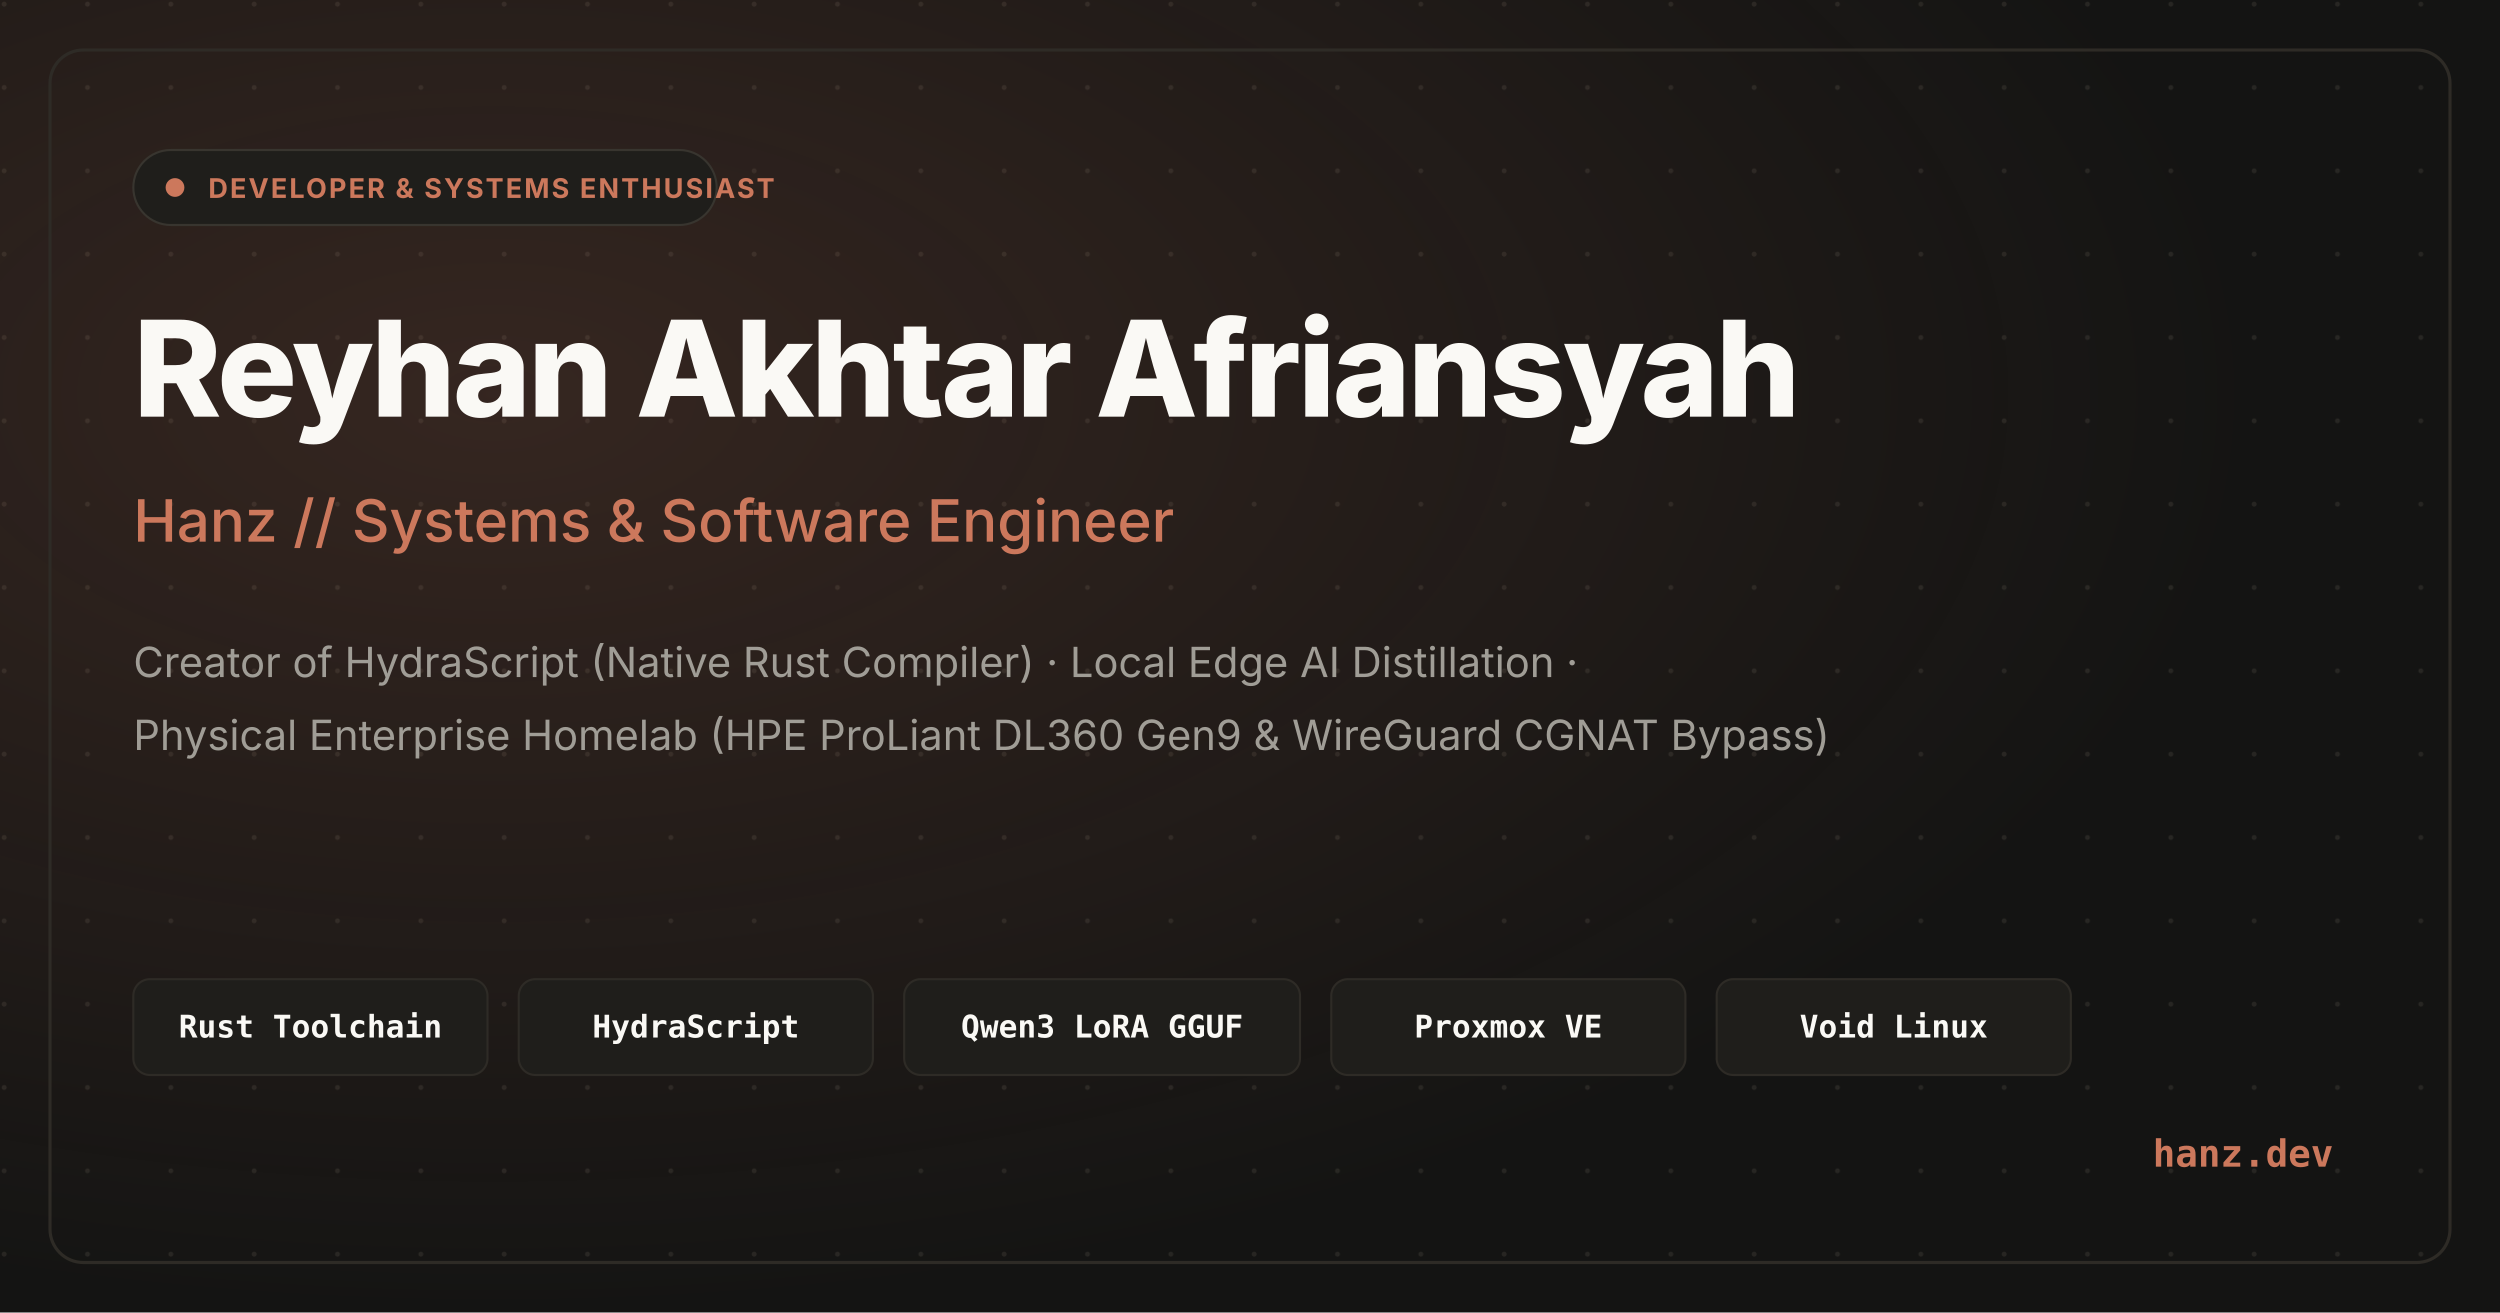
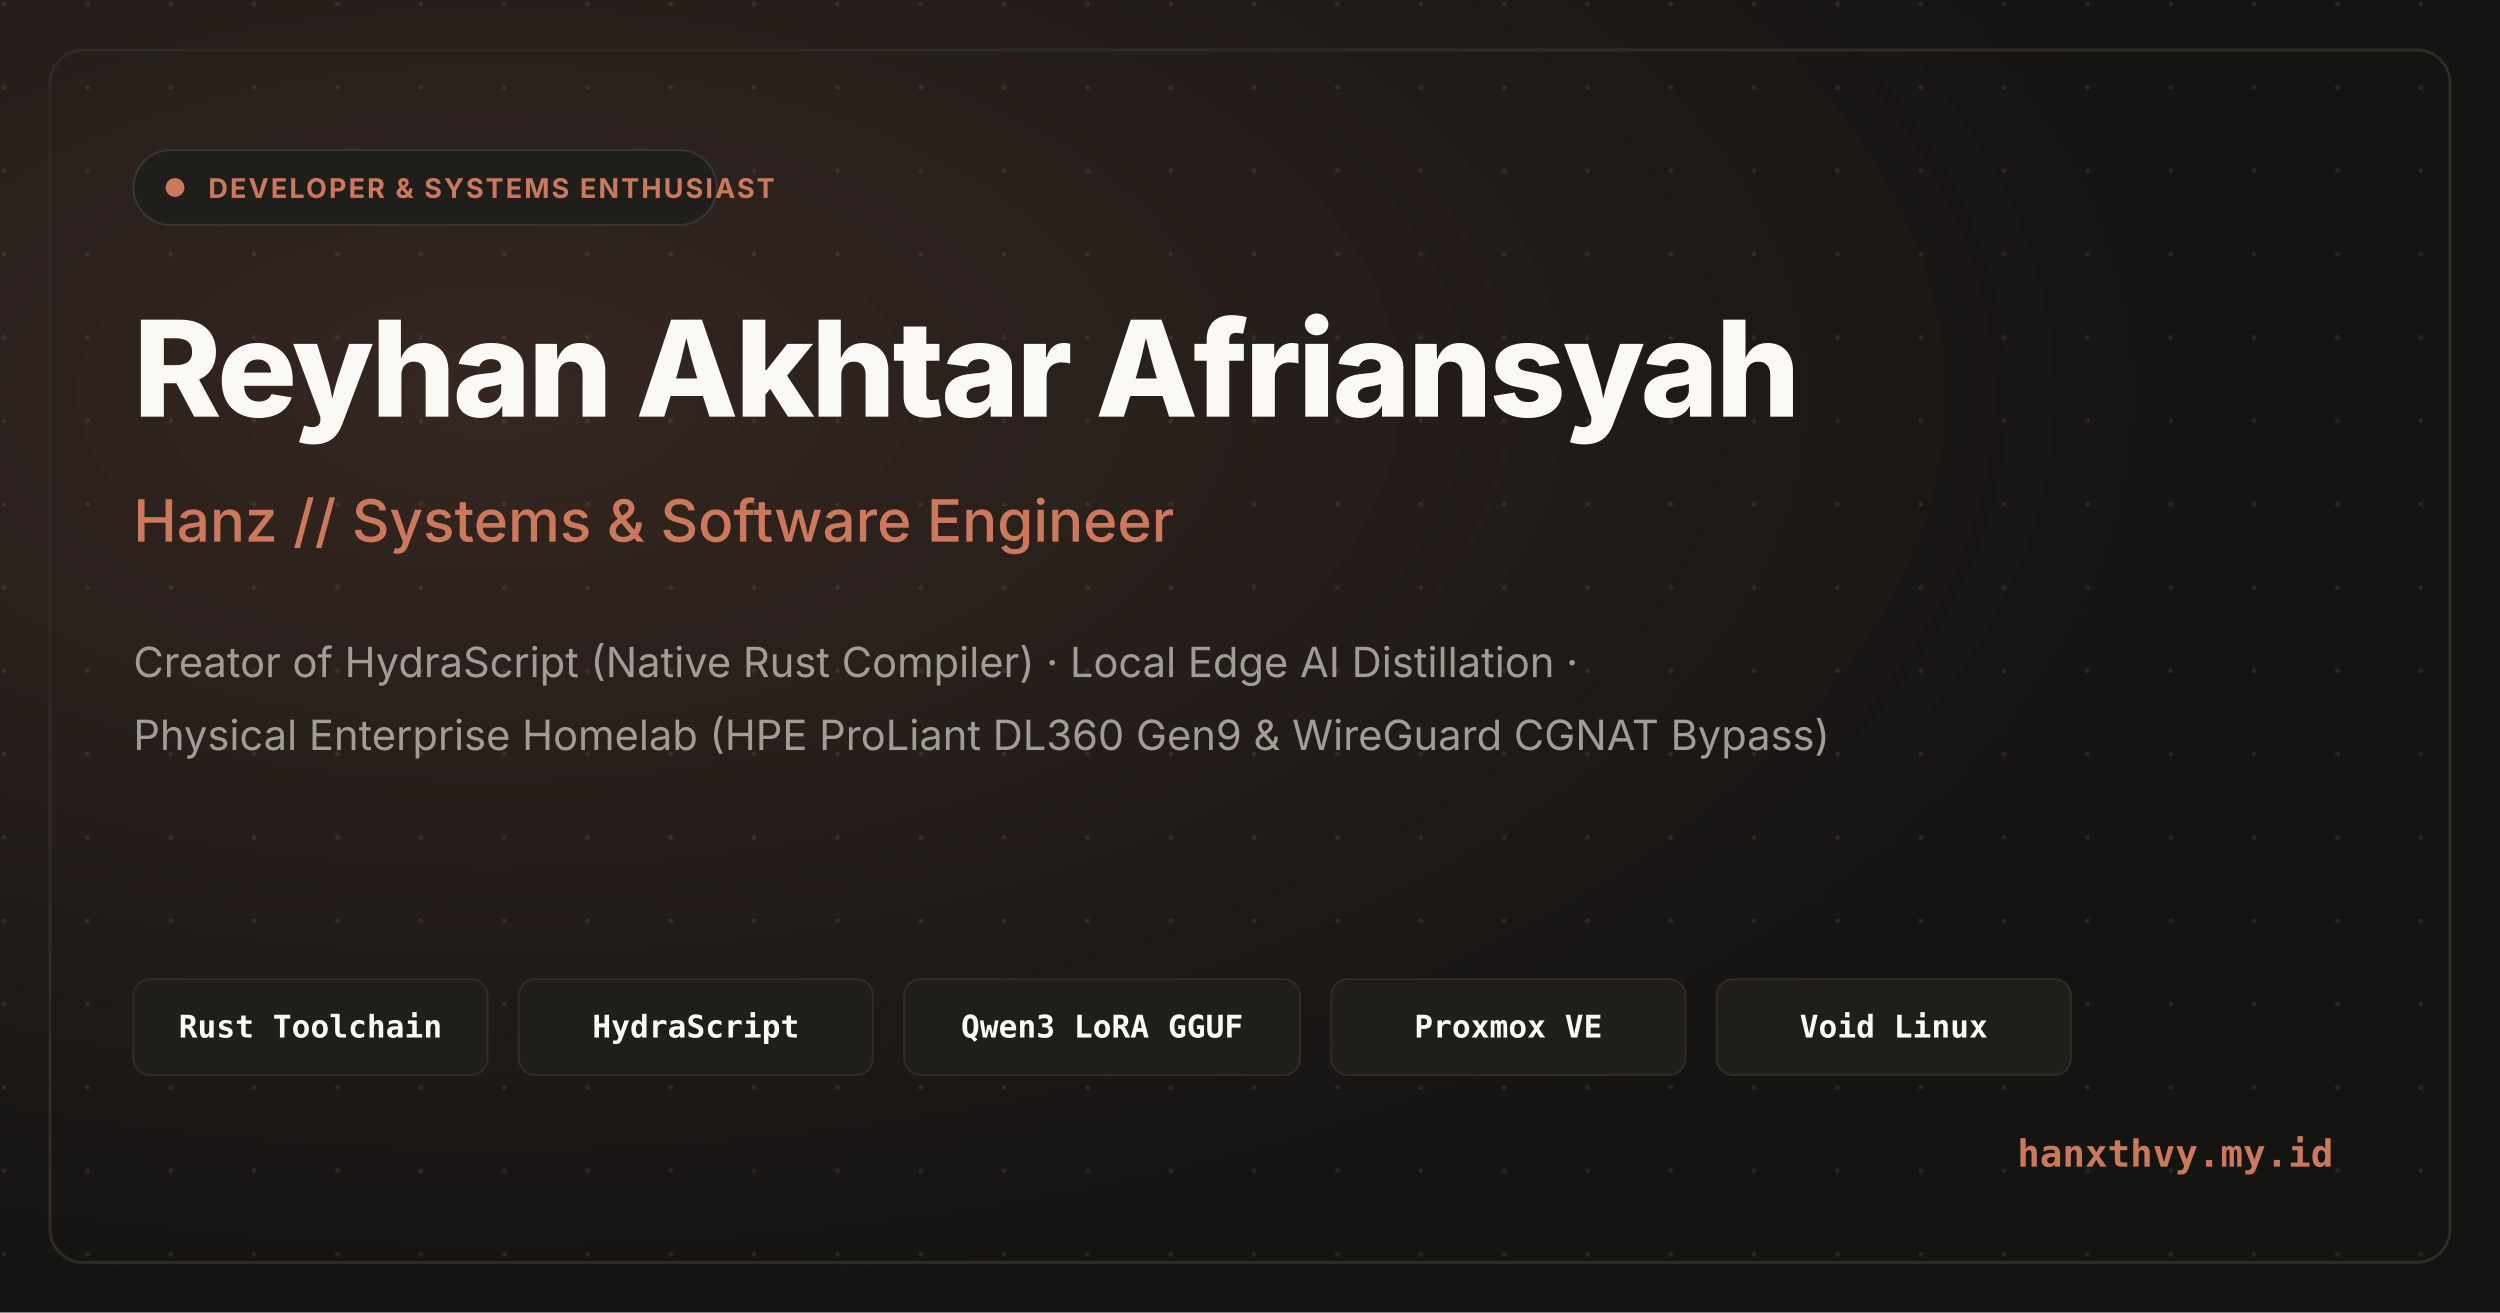
<svg xmlns="http://www.w3.org/2000/svg" width="1200" height="630" viewBox="0 0 1200 630" fill="none">
  <rect width="1200" height="630" fill="#141413" />
  <defs>
    <pattern id="og-grid" width="40" height="40" patternUnits="userSpaceOnUse">
      <circle cx="2" cy="2" r="1.2" fill="#33312c" />
    </pattern>
    <radialGradient id="og-glow" cx="20%" cy="30%" r="70%">
      <stop offset="0%" stop-color="#cc785c" stop-opacity="0.18" />
      <stop offset="100%" stop-color="#cc785c" stop-opacity="0" />
    </radialGradient>
  </defs>
  <rect width="1200" height="630" fill="url(#og-grid)" opacity="0.6" />
  <rect width="1200" height="630" fill="url(#og-glow)" />
  <rect x="24" y="24" width="1152" height="582" rx="16" stroke="#2e2b26" stroke-width="1.5" />
  <g transform="translate(64, 72)">
    <rect width="280" height="36" rx="18" fill="#1f1e1b" stroke="#38352f" stroke-width="1" />
    <circle cx="20" cy="18" r="4.5" fill="#cc785c" />
    <text x="36" y="23" font-family="-apple-system, BlinkMacSystemFont, 'Segoe UI', sans-serif" font-size="13" font-weight="700" letter-spacing="1" fill="#cc785c">DEVELOPER &amp; SYSTEMS ENTHUSIAST</text>
  </g>
  <text x="64" y="200" font-family="-apple-system, BlinkMacSystemFont, 'Segoe UI', sans-serif" font-size="64" font-weight="800" letter-spacing="-1.5" fill="#faf9f5">Reyhan Akhtar Afriansyah</text>
  <text x="64" y="260" font-family="-apple-system, BlinkMacSystemFont, 'Segoe UI', sans-serif" font-size="28" font-weight="500" fill="#cc785c">Hanz // Systems &amp; Software Engineer</text>
  <text x="64" y="325" font-family="-apple-system, BlinkMacSystemFont, 'Segoe UI', sans-serif" font-size="20" font-weight="400" fill="#a09d96">
    Creator of HydraScript (Native Rust Compiler) · Local Edge AI Distillation ·
  </text>
  <text x="64" y="360" font-family="-apple-system, BlinkMacSystemFont, 'Segoe UI', sans-serif" font-size="20" font-weight="400" fill="#a09d96">
    Physical Enterprise Homelab (HPE ProLiant DL360 Gen9 &amp; WireGuard CGNAT Bypass)
  </text>
  <g transform="translate(64, 470)">
    <rect x="0" y="0" width="170" height="46" rx="8" fill="#1f1e1b" stroke="#2e2b26" />
    <text x="85" y="28" text-anchor="middle" font-family="monospace" font-size="15" font-weight="600" fill="#faf9f5">Rust Toolchain</text>
    <rect x="185" y="0" width="170" height="46" rx="8" fill="#1f1e1b" stroke="#2e2b26" />
    <text x="270" y="28" text-anchor="middle" font-family="monospace" font-size="15" font-weight="600" fill="#faf9f5">HydraScript</text>
    <rect x="370" y="0" width="190" height="46" rx="8" fill="#1f1e1b" stroke="#2e2b26" />
    <text x="465" y="28" text-anchor="middle" font-family="monospace" font-size="15" font-weight="600" fill="#faf9f5">Qwen3 LoRA GGUF</text>
    <rect x="575" y="0" width="170" height="46" rx="8" fill="#1f1e1b" stroke="#2e2b26" />
    <text x="660" y="28" text-anchor="middle" font-family="monospace" font-size="15" font-weight="600" fill="#faf9f5">Proxmox VE</text>
    <rect x="760" y="0" width="170" height="46" rx="8" fill="#1f1e1b" stroke="#2e2b26" />
    <text x="845" y="28" text-anchor="middle" font-family="monospace" font-size="15" font-weight="600" fill="#faf9f5">Void Linux</text>
  </g>
-   <text x="1120" y="560" text-anchor="end" font-family="monospace" font-size="18" font-weight="600" fill="#cc785c">hanz.dev</text>
+   <text x="1120" y="560" text-anchor="end" font-family="monospace" font-size="18" font-weight="600" fill="#cc785c">hanxthvy.my.id</text>
</svg>
